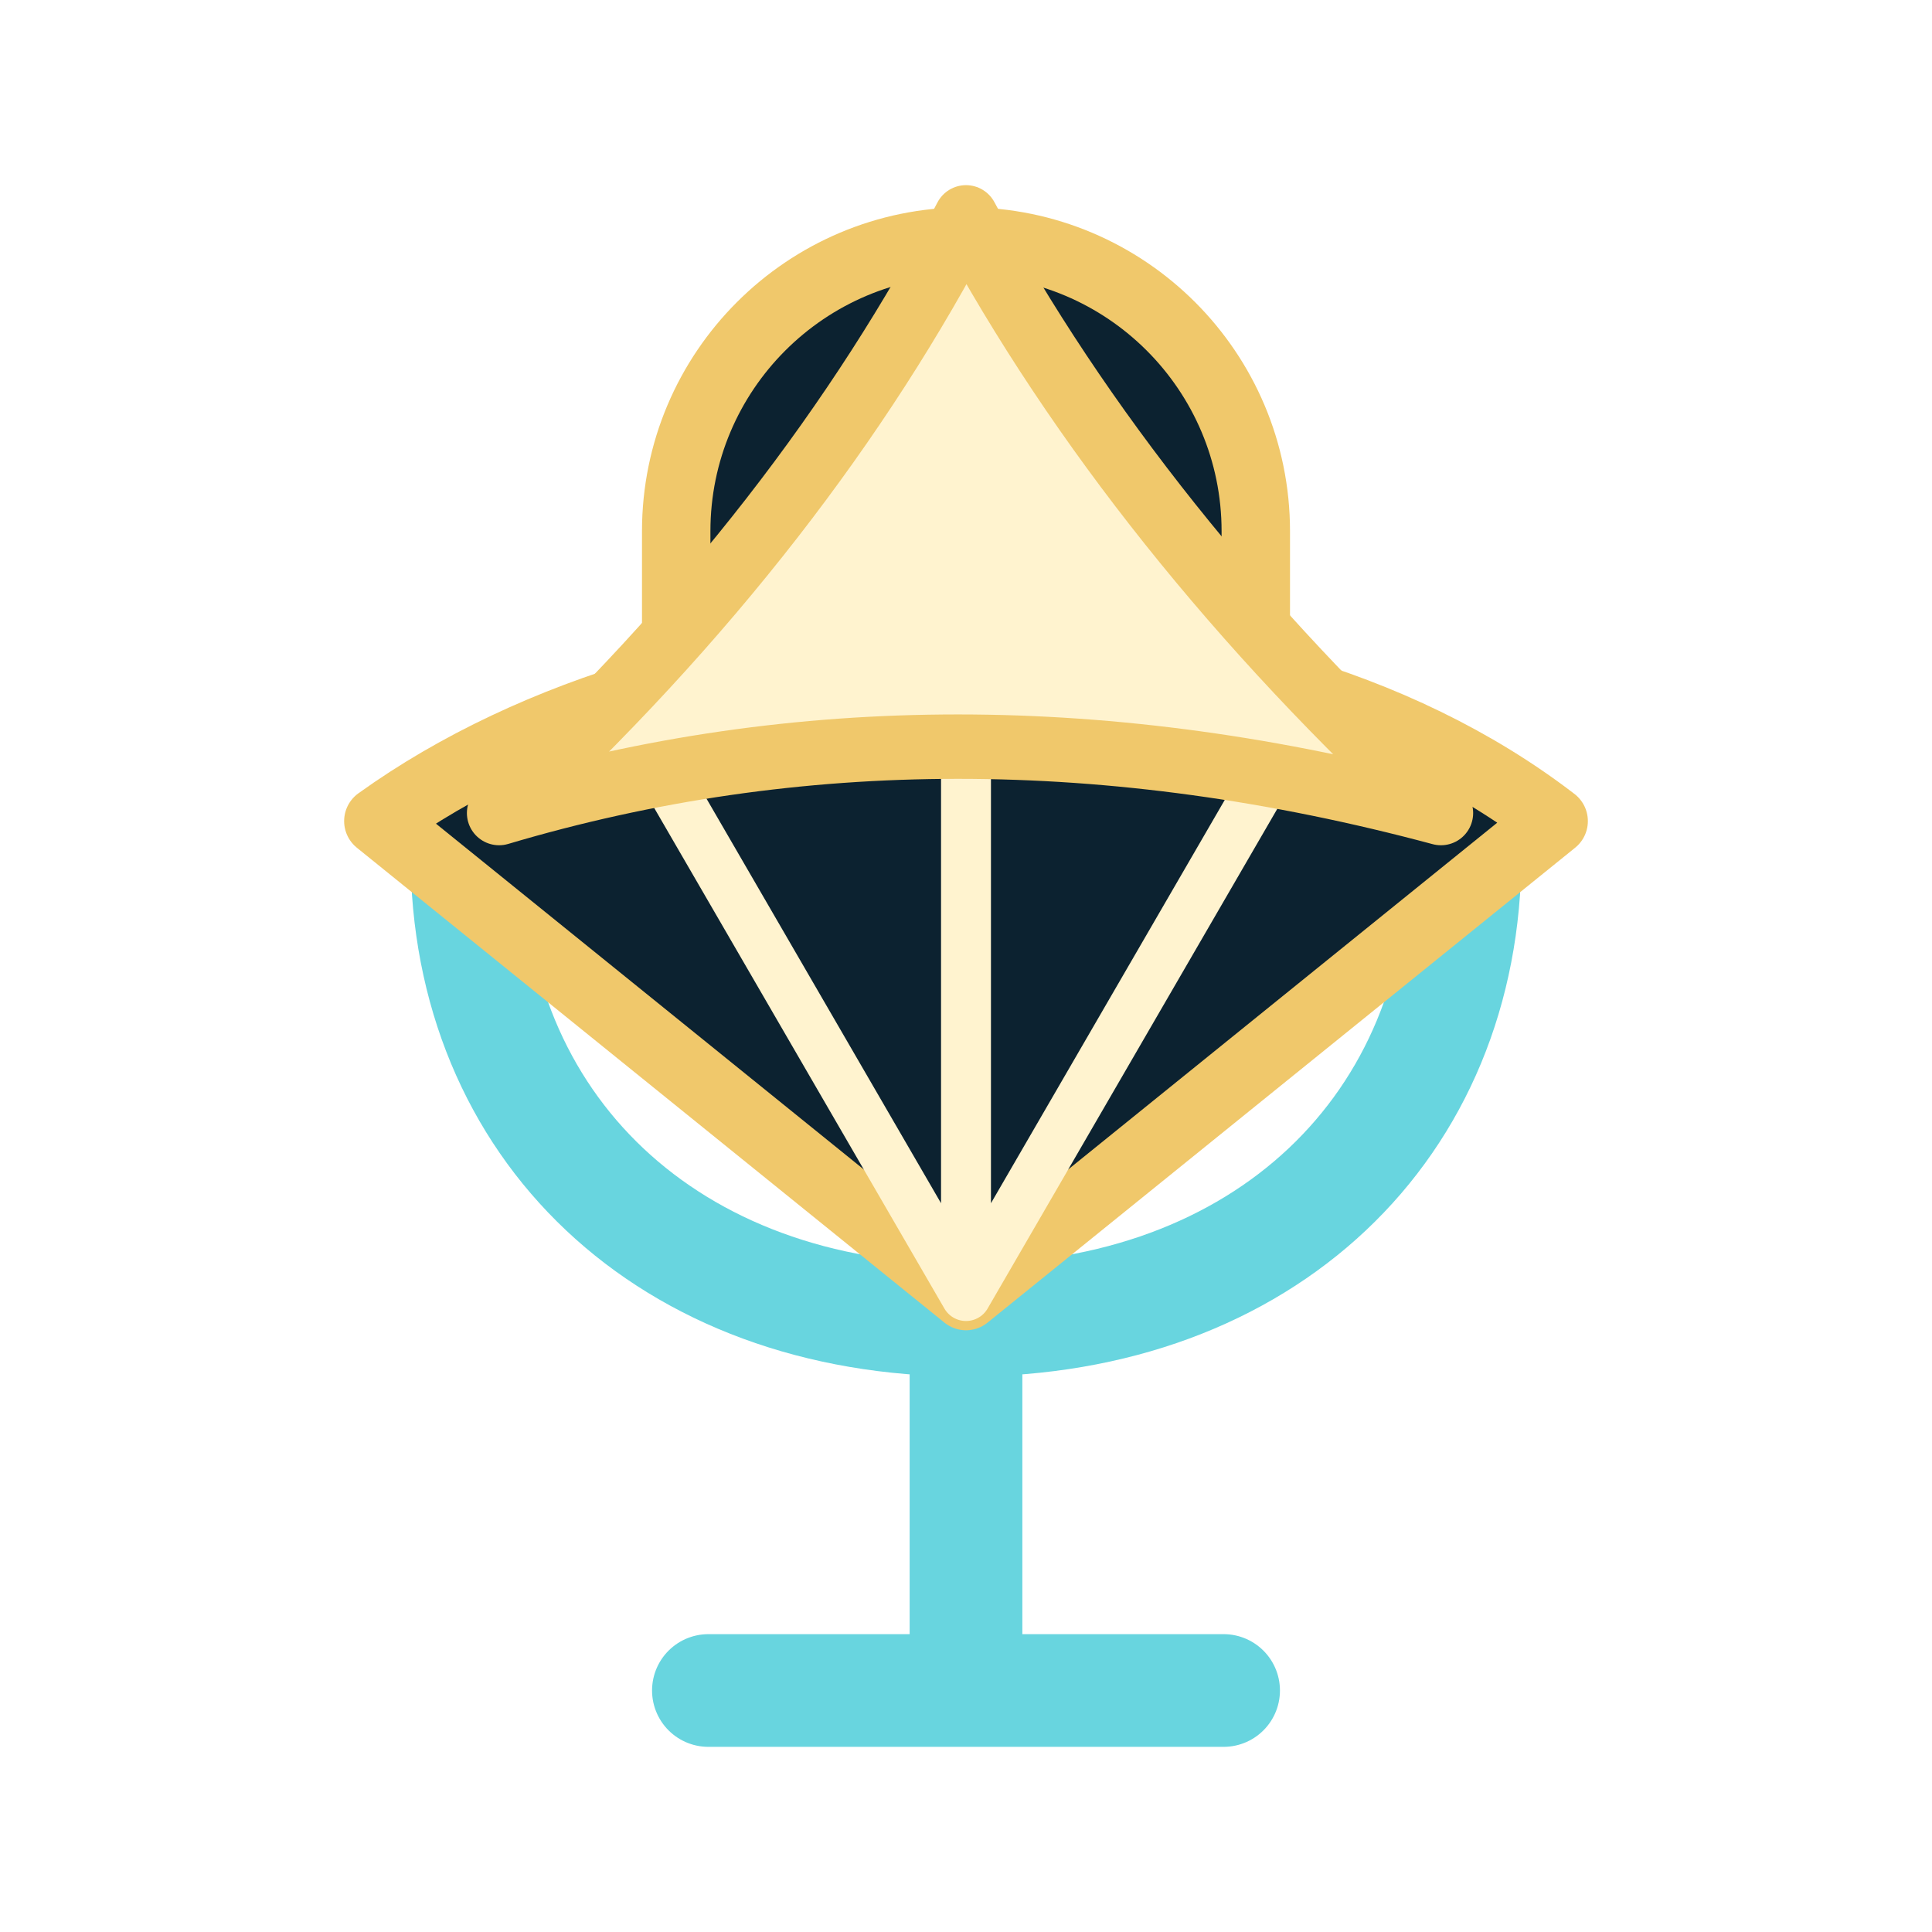
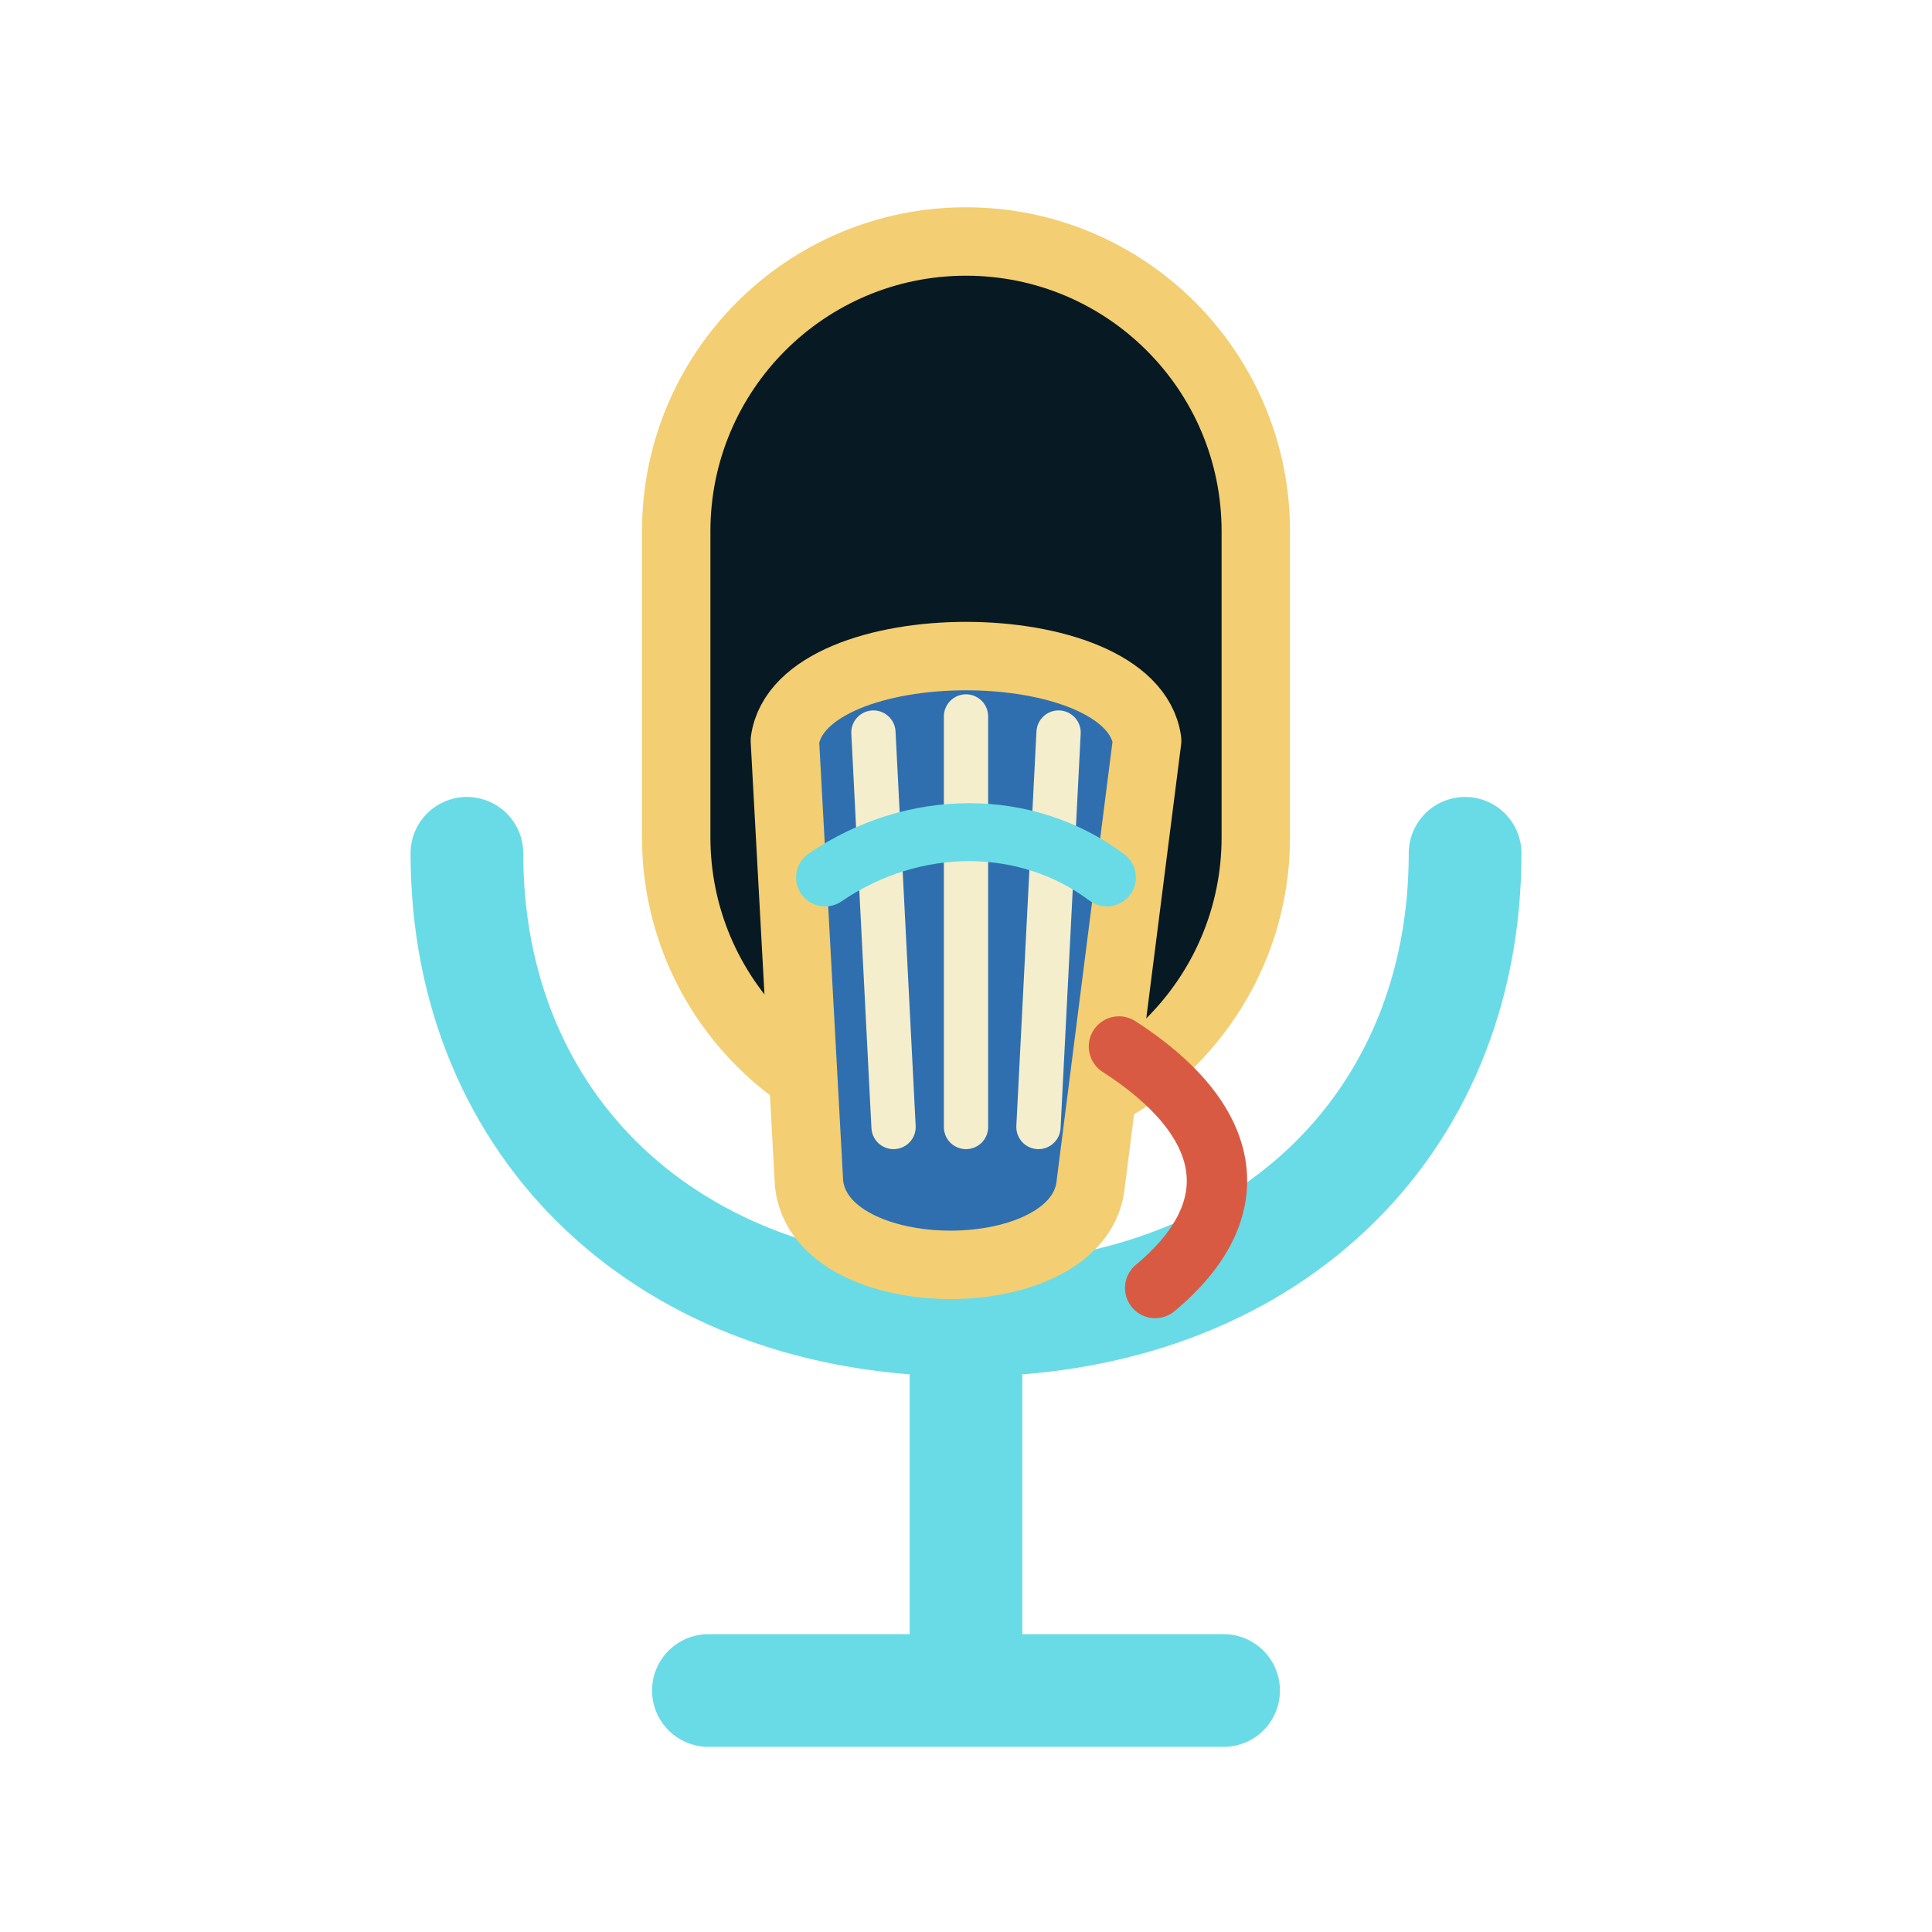
<svg xmlns="http://www.w3.org/2000/svg" class="dream-suisui-svg" viewBox="0 0 24 24" aria-hidden="true" focusable="false">
-   <rect x="8.4" y="3" width="7.2" height="11" rx="3.6" fill="#0c2230" stroke="#f0c86b" stroke-width=".85" />
-   <path d="M5.8 10.6c0 3.4 2.5 5.8 6.2 5.8s6.2-2.4 6.2-5.8M12 16.4V21M8.8 21h6.4" fill="none" stroke="#68d5df" stroke-width="1.4" stroke-linecap="round" />
-   <path d="M12 16.1 4.7 10.2c3.9-2.8 10.7-3 14.6 0L12 16.1Z" fill="#0c2230" stroke="#f0c86b" stroke-width=".85" stroke-linejoin="round" />
-   <path d="M12 16.1 8 9.2M12 16.1V8.6M12 16.1l4-6.9" stroke="#fff3cf" stroke-width=".62" stroke-linecap="round" />
-   <path d="M6.2 10.1c2.6-2.4 4.5-4.9 5.8-7.4 1.4 2.6 3.4 5.1 5.9 7.4-4.1-1.1-8-1.1-11.7 0Z" fill="#fff3cf" stroke="#f0c86b" stroke-width=".8" stroke-linejoin="round" />
+   <rect x="8.4" y="3" width="7.2" height="11" rx="3.6" fill="#071923" stroke="#f3ce72" stroke-width=".85" />
+   <path d="M5.8 10.6c0 3.4 2.5 5.8 6.2 5.8s6.2-2.4 6.2-5.8M12 16.4V21M8.8 21h6.4" fill="none" stroke="#69dbe6" stroke-width="1.4" stroke-linecap="round" />
+   <g transform="rotate(0 12 11.05)">
+     <path d="M9.75 9.2c.2-1.4 4.3-1.4 4.5 0l-.7 5.5c-.12 1.35-3.36 1.35-3.5 0l-.3-5.5Z" fill="#2f6fb0" stroke="#f3ce72" stroke-width=".85" stroke-linejoin="round" />
+     <path d="M10.85 9.1l.25 4.9M12 8.9v5.1M13.15 9.1l-.25 4.9" stroke="#fff4cf" stroke-width=".55" stroke-linecap="round" opacity=".95" />
+     <path d="M10.25 10.9c1.1-.75 2.5-.75 3.5 0" fill="none" stroke="#69dbe6" stroke-width=".72" stroke-linecap="round" />
+     <path d="M13.9 13c1.4.9 1.65 2 .45 3" fill="none" stroke="#d95a42" stroke-width=".75" stroke-linecap="round" />
+   </g>
</svg>
